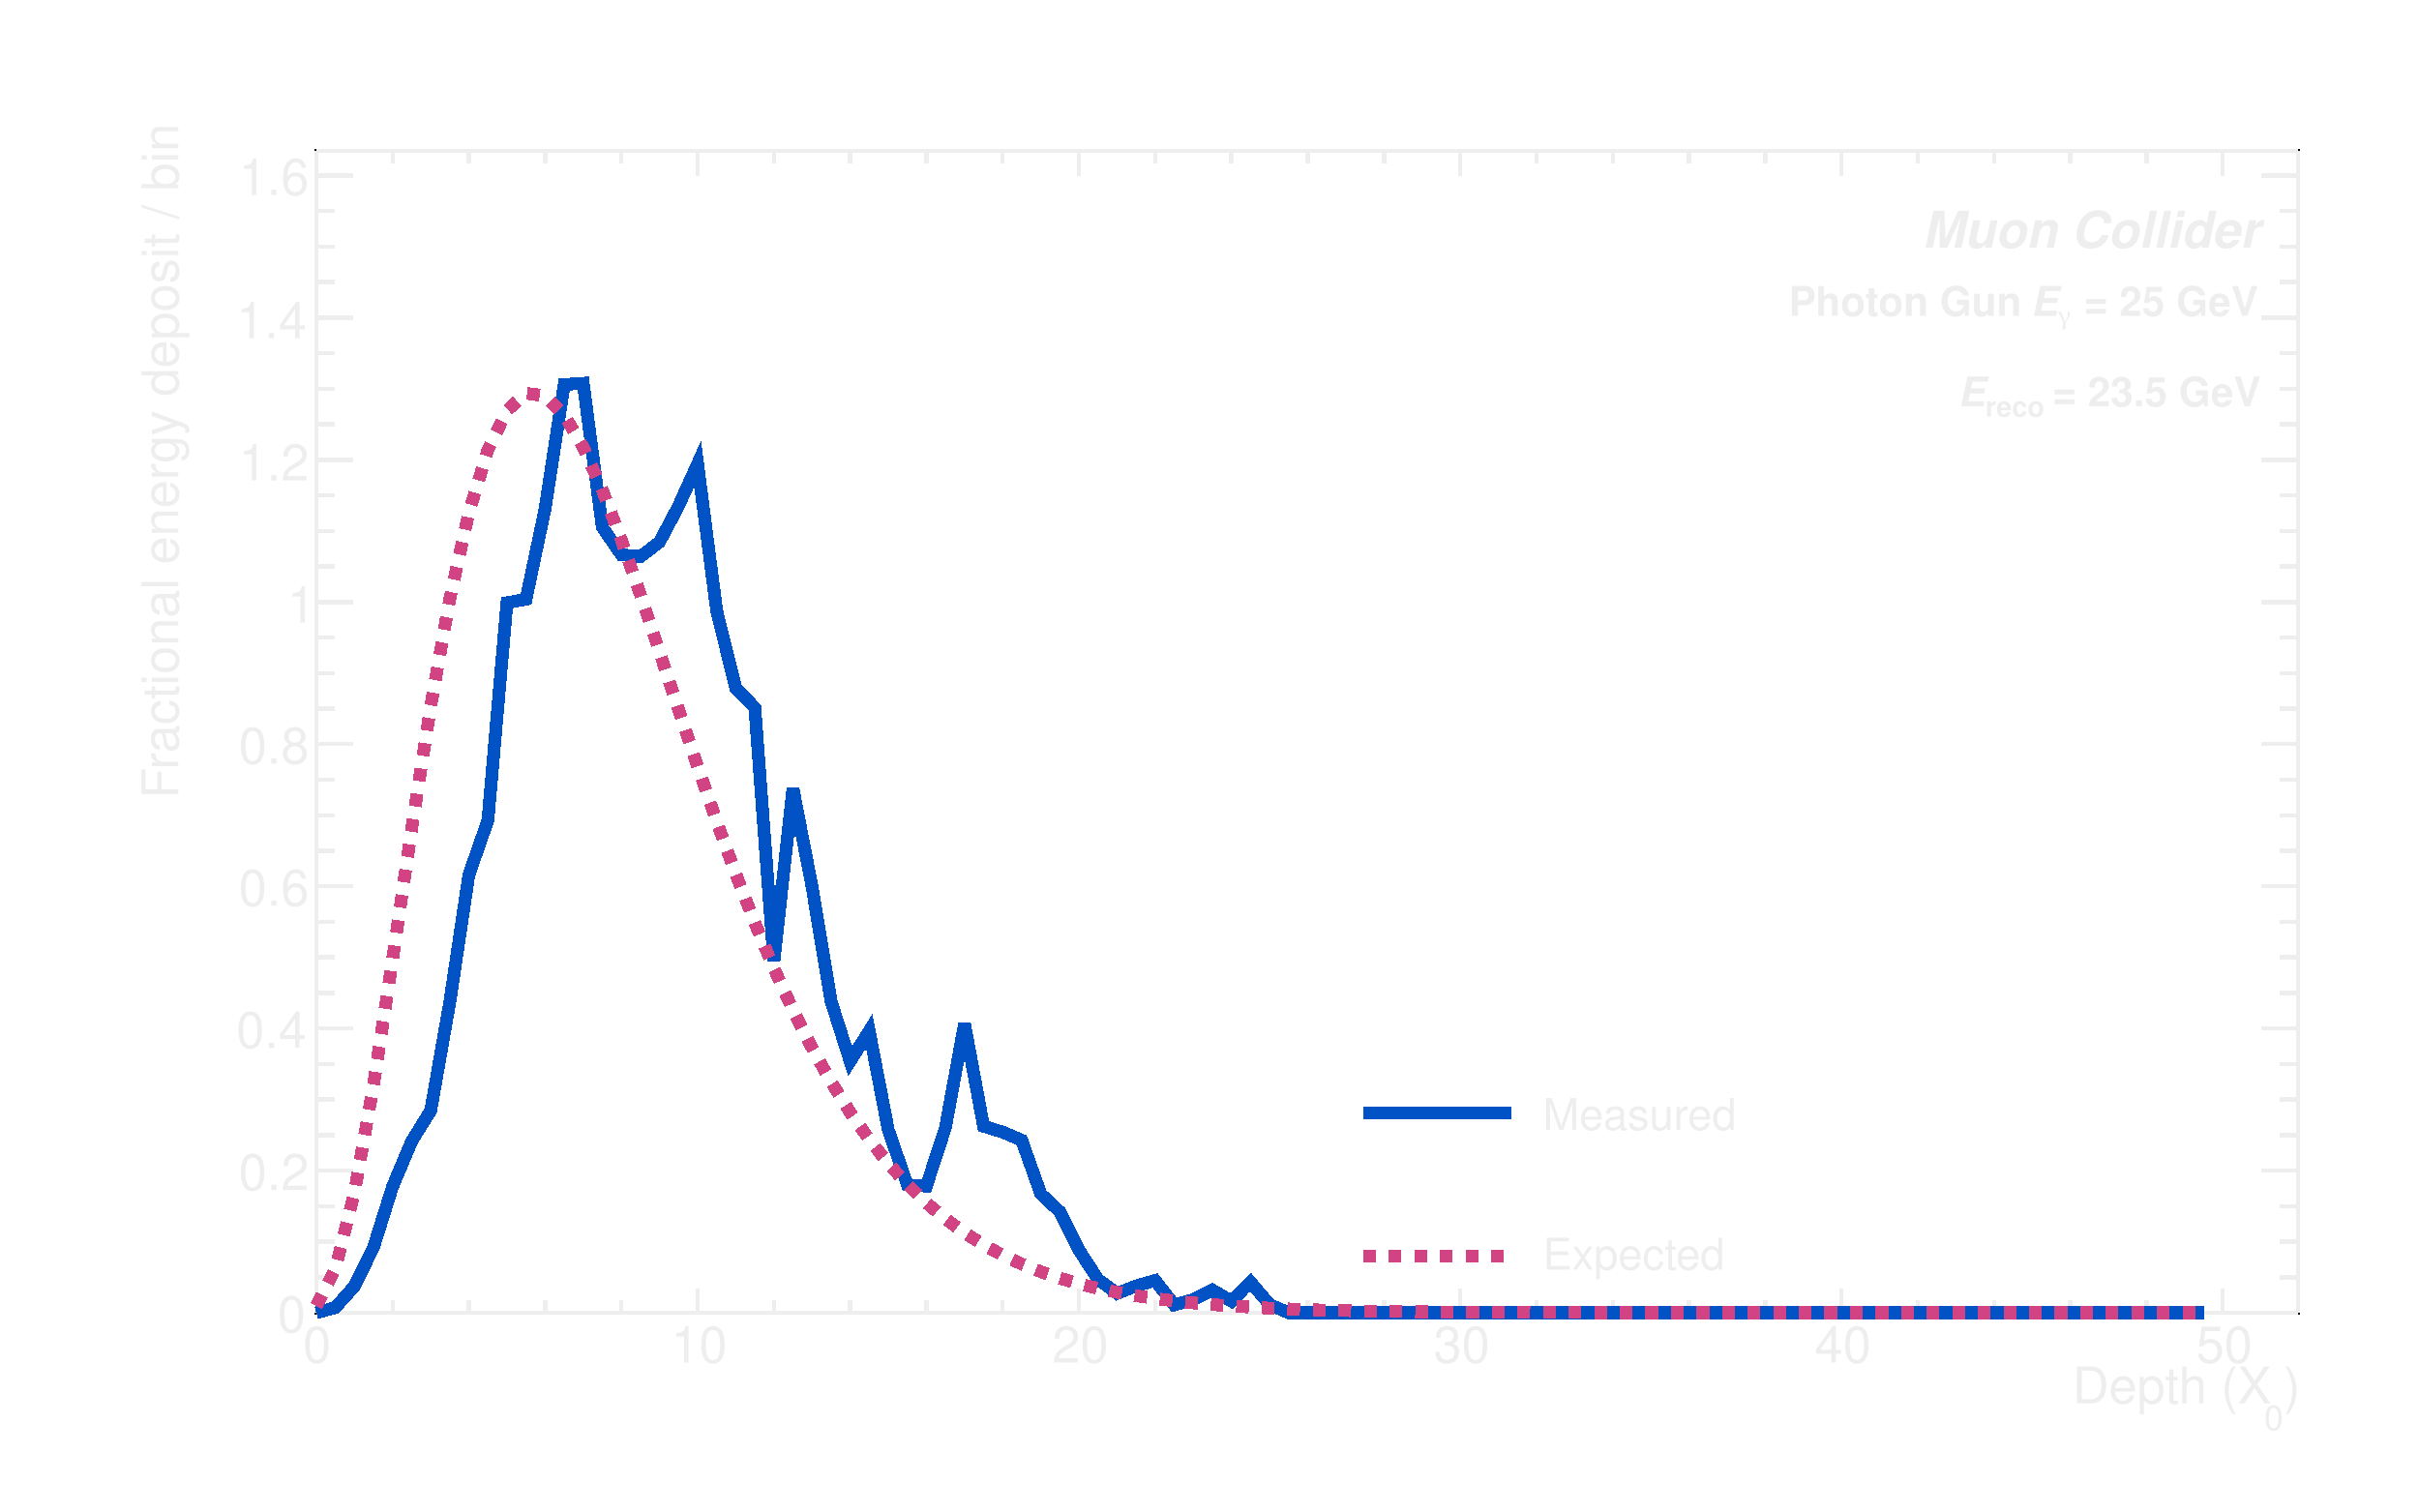
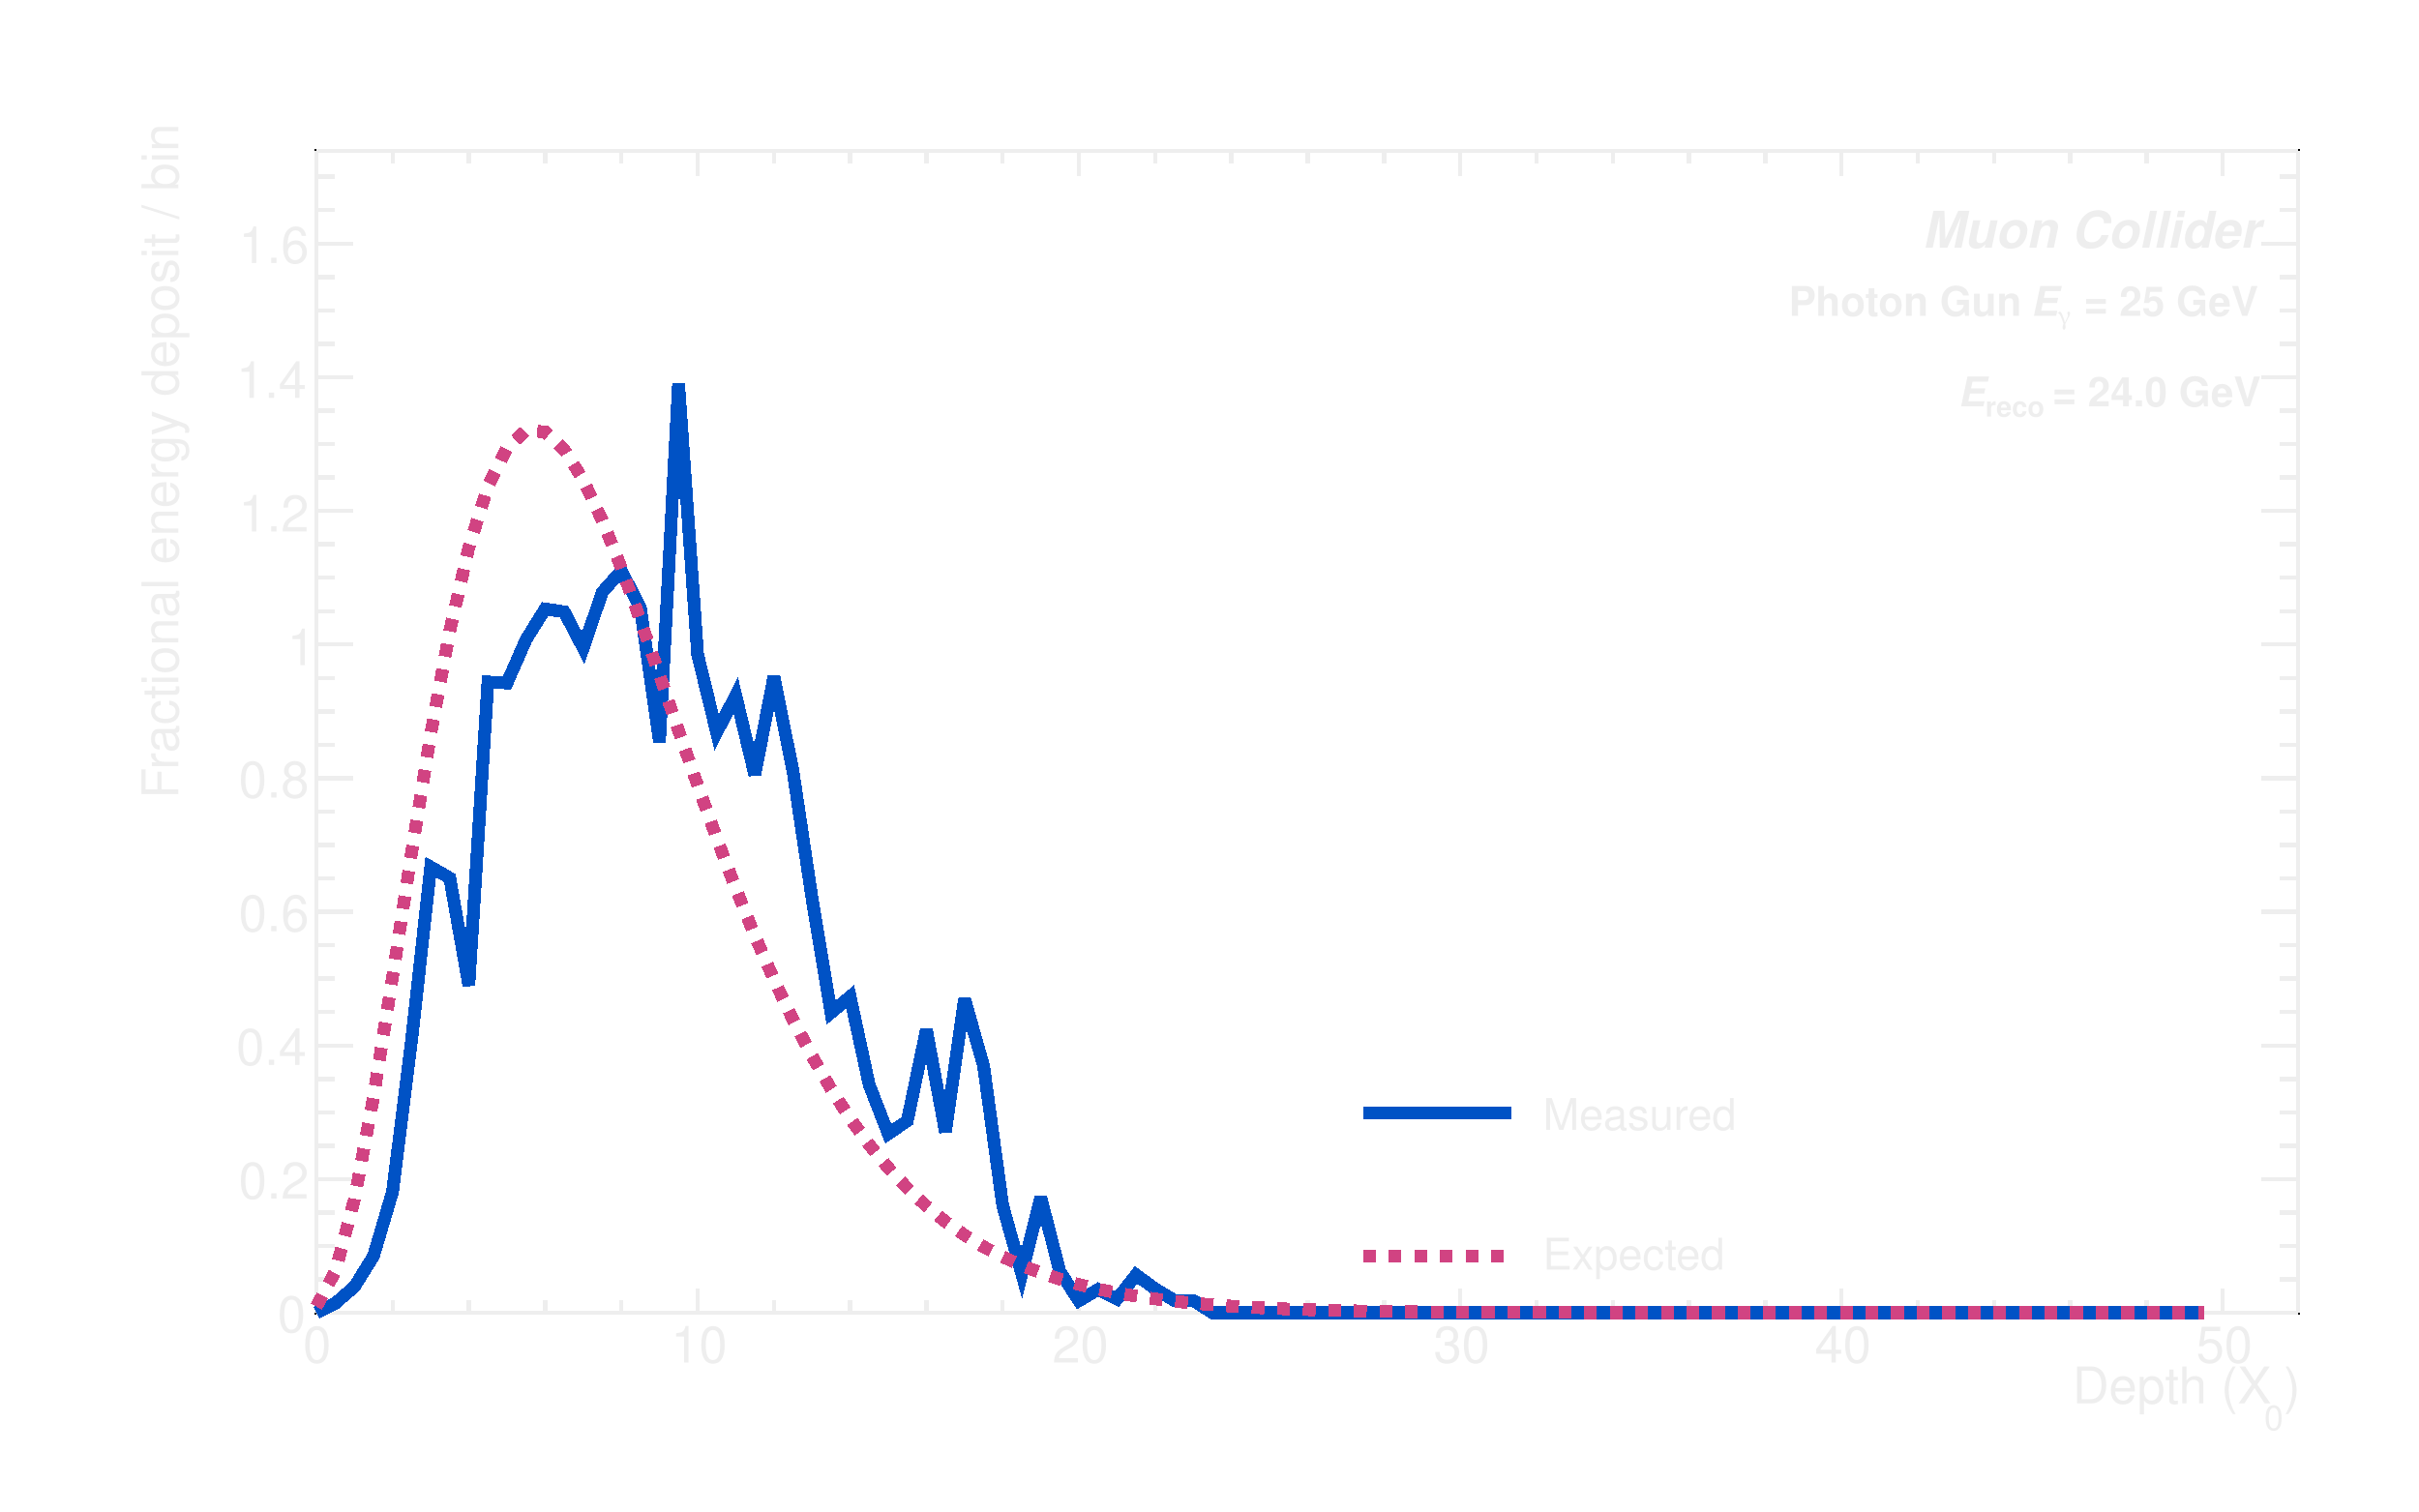
<svg xmlns="http://www.w3.org/2000/svg" width="567.429" height="354.546" viewBox="0 0 567.429 354.546" shape-rendering="crispEdges">
  <defs>
</defs>
  <rect x="74.201" y="35.405" width="464.882" height="272.616" fill="none" stroke="black" />
  <rect x="74.201" y="35.405" width="464.882" height="272.616" fill="none" stroke="black" />
  <path d="M74.201,308.02h 464.882" fill="none" stroke="#eeeeee" />
  <path d="M74.201,302.214v 5.806M92.09,305.117v 2.903M109.978,305.117v 2.903M127.867,305.117v 2.903M145.755,305.117v 2.903M163.644,302.214v 5.806M181.533,305.117v 2.903M199.421,305.117v 2.903M217.31,305.117v 2.903M235.199,305.117v  2.903M253.088,302.214v 5.806M270.976,305.117v 2.903M288.865,305.117v 2.903M306.754,305.117v 2.903M324.642,305.117v 2.903M342.531,302.214v 5.806M360.42,305.117v 2.903M378.308,305.117v 2.903M396.197,305.117v 2.903M414.086,305.117v  2.903M431.974,302.214v 5.806M449.863,305.117v 2.903M467.752,305.117v 2.903M485.64,305.117v 2.903M503.529,305.117v 2.903M521.418,302.214v 5.806" fill="none" stroke="#eeeeee" />
  <text xml:space="preserve" x="71.07" y="319.704" fill="#eeeeee" font-size="11.868" font-family="Helvetica">0
</text>
  <text xml:space="preserve" x="157.383" y="319.704" fill="#eeeeee" font-size="11.868" font-family="Helvetica">10
</text>
  <text xml:space="preserve" x="246.826" y="319.704" fill="#eeeeee" font-size="11.868" font-family="Helvetica">20
</text>
  <text xml:space="preserve" x="336.27" y="319.704" fill="#eeeeee" font-size="11.868" font-family="Helvetica">30
</text>
  <text xml:space="preserve" x="425.713" y="319.704" fill="#eeeeee" font-size="11.868" font-family="Helvetica">40
</text>
  <text xml:space="preserve" x="515.156" y="319.704" fill="#eeeeee" font-size="11.868" font-family="Helvetica">50
</text>
  <text xml:space="preserve" x="535.667" y="329.27" fill="#eeeeee" font-size="11.868" font-family="Helvetica">)
</text>
  <text xml:space="preserve" x="531.114" y="335.531" fill="#eeeeee" font-size="8.079" font-family="Helvetica">0
</text>
  <text xml:space="preserve" x="486.147" y="329.27" fill="#eeeeee" font-size="11.868" font-family="Helvetica">Depth (X
</text>
  <path d="M74.201,35.405h 464.882" fill="none" stroke="#eeeeee" />
  <path d="M74.201,41.211v -5.806M92.09,38.308v -2.903M109.978,38.308v -2.903M127.867,38.308v -2.903M145.755,38.308v -2.903M163.644,41.211v -5.806M181.533,38.308v -2.903M199.421,38.308v -2.903M217.31,38.308v  -2.903M235.199,38.308v -2.903M253.088,41.211v -5.806M270.976,38.308v -2.903M288.865,38.308v -2.903M306.754,38.308v -2.903M324.642,38.308v -2.903M342.531,41.211v -5.806M360.42,38.308v -2.903M378.308,38.308v  -2.903M396.197,38.308v -2.903M414.086,38.308v -2.903M431.974,41.211v -5.806M449.863,38.308v -2.903M467.752,38.308v -2.903M485.64,38.308v -2.903M503.529,38.308v -2.903M521.418,41.211v -5.806" fill="none" stroke="#eeeeee" />
  <path d="M74.201,308.02v -272.616" fill="none" stroke="#eeeeee" />
-   <path d="M82.931,308.02h -8.731M78.566,299.681h -4.365M78.566,291.343h -4.365M78.566,283.004h -4.365M82.931,274.665h -8.731M78.566,266.326h -4.365M78.566,257.987h -4.365M78.566,249.649h -4.365M82.931,241.31h  -8.731M78.566,232.971h -4.365M78.566,224.632h -4.365M78.566,216.294h -4.365M82.931,207.955h -8.731M78.566,199.616h -4.365M78.566,191.277h -4.365M78.566,182.938h -4.365M82.931,174.6h -8.731M78.566,166.261h  -4.365M78.566,157.922h -4.365M78.566,149.583h -4.365M82.931,141.245h -8.731M78.566,132.906h -4.365M78.566,124.567h -4.365M78.566,116.228h -4.365M82.931,107.889h -8.731M78.566,99.551h -4.365M78.566,91.212h  -4.365M78.566,82.873h -4.365M82.931,74.534h -8.731M78.566,66.195h -4.365M78.566,57.857h -4.365M78.566,49.518h -4.365M82.931,41.179h -8.731" fill="none" stroke="#eeeeee" />
+   <path d="M82.931,308.02h -8.731M78.566,300.18h -4.365M78.566,292.341h -4.365M78.566,284.501h -4.365M82.931,276.661h -8.731M78.566,268.821h -4.365M78.566,260.982h -4.365M78.566,253.142h -4.365M82.931,245.302h  -8.731M78.566,237.462h -4.365M78.566,229.623h -4.365M78.566,221.783h -4.365M82.931,213.943h -8.731M78.566,206.103h -4.365M78.566,198.264h -4.365M78.566,190.424h -4.365M82.931,182.584h -8.731M78.566,174.744h  -4.365M78.566,166.904h -4.365M78.566,159.065h -4.365M82.931,151.225h -8.731M78.566,143.385h -4.365M78.566,135.545h -4.365M78.566,127.706h -4.365M82.931,119.866h -8.731M78.566,112.026h -4.365M78.566,104.186h  -4.365M78.566,96.347h -4.365M82.931,88.507h -8.731M78.566,80.667h -4.365M78.566,72.827h -4.365M78.566,64.988h -4.365M82.931,57.148h -8.731M78.566,49.308h -4.365M78.566,41.468h -4.365" fill="none" stroke="#eeeeee" />
  <text xml:space="preserve" x="65.105" y="312.574" fill="#eeeeee" font-size="11.868" font-family="Helvetica">0
</text>
-   <text xml:space="preserve" x="55.998" y="279.219" fill="#eeeeee" font-size="11.868" font-family="Helvetica">0.2
+   <text xml:space="preserve" x="55.998" y="281.215" fill="#eeeeee" font-size="11.868" font-family="Helvetica">0.2
</text>
-   <text xml:space="preserve" x="55.428" y="245.864" fill="#eeeeee" font-size="11.868" font-family="Helvetica">0.4
+   <text xml:space="preserve" x="55.428" y="249.856" fill="#eeeeee" font-size="11.868" font-family="Helvetica">0.4
</text>
-   <text xml:space="preserve" x="55.998" y="212.508" fill="#eeeeee" font-size="11.868" font-family="Helvetica">0.6
+   <text xml:space="preserve" x="55.998" y="218.497" fill="#eeeeee" font-size="11.868" font-family="Helvetica">0.6
</text>
-   <text xml:space="preserve" x="55.998" y="179.153" fill="#eeeeee" font-size="11.868" font-family="Helvetica">0.8
+   <text xml:space="preserve" x="55.998" y="187.138" fill="#eeeeee" font-size="11.868" font-family="Helvetica">0.8
</text>
-   <text xml:space="preserve" x="67.382" y="146.083" fill="#eeeeee" font-size="11.868" font-family="Helvetica">1
+   <text xml:space="preserve" x="67.382" y="156.063" fill="#eeeeee" font-size="11.868" font-family="Helvetica">1
</text>
-   <text xml:space="preserve" x="55.998" y="112.728" fill="#eeeeee" font-size="11.868" font-family="Helvetica">1.2
+   <text xml:space="preserve" x="55.998" y="124.704" fill="#eeeeee" font-size="11.868" font-family="Helvetica">1.2
</text>
-   <text xml:space="preserve" x="55.428" y="79.373" fill="#eeeeee" font-size="11.868" font-family="Helvetica">1.4
+   <text xml:space="preserve" x="55.428" y="93.345" fill="#eeeeee" font-size="11.868" font-family="Helvetica">1.4
</text>
-   <text xml:space="preserve" x="55.998" y="45.733" fill="#eeeeee" font-size="11.868" font-family="Helvetica">1.6
+   <text xml:space="preserve" x="55.998" y="61.702" fill="#eeeeee" font-size="11.868" font-family="Helvetica">1.6
</text>
  <g transform="rotate(-90,41.8357,187.383)">
    <text xml:space="preserve" x="41.836" y="187.383" fill="#eeeeee" font-size="11.868" font-family="Helvetica">Fractional energy deposit / bin
</text>
  </g>
  <path d="M539.083,308.02v -272.616" fill="none" stroke="#eeeeee" />
-   <path d="M530.352,308.02h 8.731M534.717,299.681h 4.365M534.717,291.343h 4.365M534.717,283.004h 4.365M530.352,274.665h 8.731M534.717,266.326h 4.365M534.717,257.987h 4.365M534.717,249.649h 4.365M530.352,241.31h 8.731M534.717,232.971h  4.365M534.717,224.632h 4.365M534.717,216.294h 4.365M530.352,207.955h 8.731M534.717,199.616h 4.365M534.717,191.277h 4.365M534.717,182.938h 4.365M530.352,174.6h 8.731M534.717,166.261h 4.365M534.717,157.922h 4.365M534.717,149.583h  4.365M530.352,141.245h 8.731M534.717,132.906h 4.365M534.717,124.567h 4.365M534.717,116.228h 4.365M530.352,107.889h 8.731M534.717,99.551h 4.365M534.717,91.212h 4.365M534.717,82.873h 4.365M530.352,74.534h 8.731M534.717,66.195h  4.365M534.717,57.857h 4.365M534.717,49.518h 4.365M530.352,41.179h 8.731" fill="none" stroke="#eeeeee" />
-   <path d="M74.201,308.02l 4.472, -1.241l 4.472, -5.015l 4.472, -9.098l 4.472, -14.266l 4.472, -10.627l 4.472, -7.204l 4.472, -25.388l 4.472, -29.886l 4.472, -12.823l 4.472, -51.058l 4.472, -0.815l 4.472,  -21.257l 4.472, -29.128l 4.472, -0.287l 4.472, 33.764l 4.472, 6.458l 4.472, 0.457l 4.472, -3.424l 4.472, -8.465l 4.472, -9.891l 4.472, 34.483l 4.472, 18.137l 4.472, 4.587l 4.472, 59.513l 4.472,  -40.606l 4.472, 23.053l 4.472, 26.91l 4.472, 14.102l 4.472, -7.099l 4.472, 23.193l 4.472, 12.9l 4.472, 0.293l 4.472, -13.746l 4.472, -24.329l 4.472, 24.044l 4.472, 1.351l 4.472, 1.917l 4.472, 12.581l  4.472, 4.203l 4.472, 8.958l 4.472, 6.892l 4.472, 3.308l 4.472, -1.77l 4.472, -1.264l 4.472, 5.751l 4.472, -1.275l 4.472, -2.235l 4.472, 2.609l 4.472, -4.49l 4.472, 5.27l 4.472, 1.951h 214.664" fill="none" stroke="#0052c5" stroke-width="3" />
-   <path d="M74.201,306.46l 4.472, -8.789l 4.472, -17.867l 4.472, -25.244l 4.472, -29.514l 4.472, -30.545l 4.472, -28.84l 4.472, -25.146l 4.472, -20.225l 4.472, -14.743l 4.472, -9.223l 4.472, -4.038l 4.472,  0.569l 4.472, 4.467l 4.472, 7.61l 4.472, 10.011l 4.472, 11.725l 4.472, 12.828l 4.472, 13.409l 4.472, 13.561l 4.472, 13.371l 4.472, 12.919l 4.472, 12.277l 4.472, 11.506l 4.472, 10.656l 4.472, 9.767l  4.472, 8.872l 4.472, 7.995l 4.472, 7.153l 4.472, 6.358l 4.472, 5.62l 4.472, 4.94l 4.472, 4.322l 4.472, 3.765l 4.472, 3.265l 4.472, 2.822l 4.472, 2.43l 4.472, 2.085l 4.472, 1.784l 4.472,  1.522l 4.472, 1.295l 4.472, 1.099l 4.472, 0.931l 4.472, 0.786l 4.472, 0.663l 4.472, 0.558l 4.472, 0.468l 4.472, 0.392l 4.472, 0.328l 4.472, 0.274l 4.472, 0.229l 4.472, 0.19l 4.472,  0.158l 4.472, 0.131l 4.472, 0.109l 4.472, 0.09l 4.472, 0.075l 4.472, 0.062l 4.472, 0.051l 4.472, 0.042l 4.472, 0.035l 4.472, 0.028l 4.472, 0.023l 4.472, 0.019l 4.472, 0.016l  4.472, 0.013l 4.472, 0.011l 4.472, 0.009l 4.472, 0.007l 4.472, 0.031h 134.165" fill="none" stroke="#d14382" stroke-width="3" stroke-dasharray=" 3, 3" />
+   <path d="M530.352,308.02h 8.731M534.717,300.18h 4.365M534.717,292.341h 4.365M534.717,284.501h 4.365M530.352,276.661h 8.731M534.717,268.821h 4.365M534.717,260.982h 4.365M534.717,253.142h 4.365M530.352,245.302h 8.731M534.717,237.462h  4.365M534.717,229.623h 4.365M534.717,221.783h 4.365M530.352,213.943h 8.731M534.717,206.103h 4.365M534.717,198.264h 4.365M534.717,190.424h 4.365M530.352,182.584h 8.731M534.717,174.744h 4.365M534.717,166.904h 4.365M534.717,159.065h  4.365M530.352,151.225h 8.731M534.717,143.385h 4.365M534.717,135.545h 4.365M534.717,127.706h 4.365M530.352,119.866h 8.731M534.717,112.026h 4.365M534.717,104.186h 4.365M534.717,96.347h 4.365M530.352,88.507h 8.731M534.717,80.667h  4.365M534.717,72.827h 4.365M534.717,64.988h 4.365M530.352,57.148h 8.731M534.717,49.308h 4.365M534.717,41.468h 4.365" fill="none" stroke="#eeeeee" />
+   <path d="M74.201,308.02l 4.472, -2.257l 4.472, -3.873l 4.472, -7.18l 4.472, -15.121l 4.472, -35.65l 4.472, -40.518l 4.472, 2.582l 4.472, 25.23l 4.472, -71.233l 4.472, 0.256l 4.472, -10.179l 4.472,  -7.198l 4.472, 0.66l 4.472, 8.513l 4.472, -13.111l 4.472, -5.039l 4.472, 8.721l 4.472, 31.498l 4.472, -84.192l 4.472, 63.607l 4.472, 18.331l 4.472, -8.725l 4.472, 18.663l 4.472, -23.028l 4.472, 22.056l  4.472, 29.904l 4.472, 26.848l 4.472, -3.727l 4.472, 20.655l 4.472, 11.515l 4.472, -3.053l 4.472, -21.369l 4.472, 24.027l 4.472, -31.294l 4.472, 15.747l 4.472, 32.687l 4.472, 16.068l 4.472, -17.904l 4.472,  17.411l 4.472, 6.852l 4.472, -2.648l 4.472, 2.243l 4.472, -5.696l 4.472, 3.317l 4.472, 2.685l 4.472, 0.014l 4.472, 2.905h 232.553" fill="none" stroke="#0052c5" stroke-width="3" />
+   <path d="M74.201,306.564l 4.472, -8.276l 4.472, -16.925l 4.472, -24.014l 4.472, -28.173l 4.472, -29.247l 4.472, -27.698l 4.472, -24.227l 4.472, -19.56l 4.472, -14.334l 4.472, -9.052l 4.472, -4.076l 4.472,  0.358l 4.472, 4.121l 4.472, 7.163l 4.472, 9.496l 4.472, 11.169l 4.472, 12.254l 4.472, 12.836l 4.472, 13.003l 4.472, 12.838l 4.472, 12.419l 4.472, 11.814l 4.472, 11.082l 4.472, 10.271l 4.472, 9.421l  4.472, 8.564l 4.472, 7.722l 4.472, 6.912l 4.472, 6.148l 4.472, 5.437l 4.472, 4.782l 4.472, 4.186l 4.472, 3.647l 4.472, 3.165l 4.472, 2.736l 4.472, 2.357l 4.472, 2.024l 4.472, 1.732l 4.472, 1.478l  4.472, 1.258l 4.472, 1.068l 4.472, 0.905l 4.472, 0.765l 4.472, 0.645l 4.472, 0.542l 4.472, 0.456l 4.472, 0.382l 4.472, 0.32l 4.472, 0.267l 4.472, 0.223l 4.472, 0.186l 4.472, 0.154l  4.472, 0.128l 4.472, 0.106l 4.472, 0.088l 4.472, 0.073l 4.472, 0.06l 4.472, 0.05l 4.472, 0.041l 4.472, 0.034l 4.472, 0.028l 4.472, 0.023l 4.472, 0.019l 4.472, 0.015l 4.472,  0.013l 4.472, 0.01l 4.472, 0.008l 4.472, 0.007l 4.472, 0.03h 134.165" fill="none" stroke="#d14382" stroke-width="3" stroke-dasharray=" 3, 3" />
  <text xml:space="preserve" x="361.917" y="265.093" fill="#eeeeee" font-size="10.244" font-family="Helvetica">Measured
</text>
  <path d="M319.752,261.109h 34.724" fill="none" stroke="#0052c5" stroke-width="3" />
  <text xml:space="preserve" x="361.917" y="297.874" fill="#eeeeee" font-size="10.244" font-family="Helvetica">Expected
</text>
  <path d="M319.752,294.743h 34.724" fill="none" stroke="#d14382" stroke-width="3" stroke-dasharray=" 3, 3" />
  <text xml:space="preserve" x="450.901" y="58.105" fill="#eeeeee" font-size="11.868" font-family="Helvetica" font-weight="bold" font-style="oblique">Muon Collider
</text>
  <text xml:space="preserve" x="486.192" y="74.099" fill="#eeeeee" font-size="9.595" font-family="Helvetica" font-weight="bold"> = 25 GeV
</text>
  <text xml:space="preserve" x="482.777" y="76.148" fill="#eeeeee" font-size="6.563" font-family="Times">γ
</text>
  <text xml:space="preserve" x="473.67" y="74.099" fill="#eeeeee" font-size="9.595" font-family="Helvetica" font-weight="bold" font-style="oblique"> E
</text>
  <text xml:space="preserve" x="419.595" y="74.099" fill="#eeeeee" font-size="9.595" font-family="Helvetica" font-weight="bold">Photon Gun 
</text>
-   <text xml:space="preserve" x="478.792" y="95.342" fill="#eeeeee" font-size="9.595" font-family="Helvetica" font-weight="bold"> = 23.5 GeV
+   <text xml:space="preserve" x="478.792" y="95.342" fill="#eeeeee" font-size="9.595" font-family="Helvetica" font-weight="bold"> = 24.0 GeV
</text>
  <text xml:space="preserve" x="465.701" y="97.733" fill="#eeeeee" font-size="6.563" font-family="Helvetica" font-weight="bold">reco
</text>
  <text xml:space="preserve" x="456.593" y="95.342" fill="#eeeeee" font-size="9.595" font-family="Helvetica" font-weight="bold" font-style="oblique"> E
</text>
</svg>
